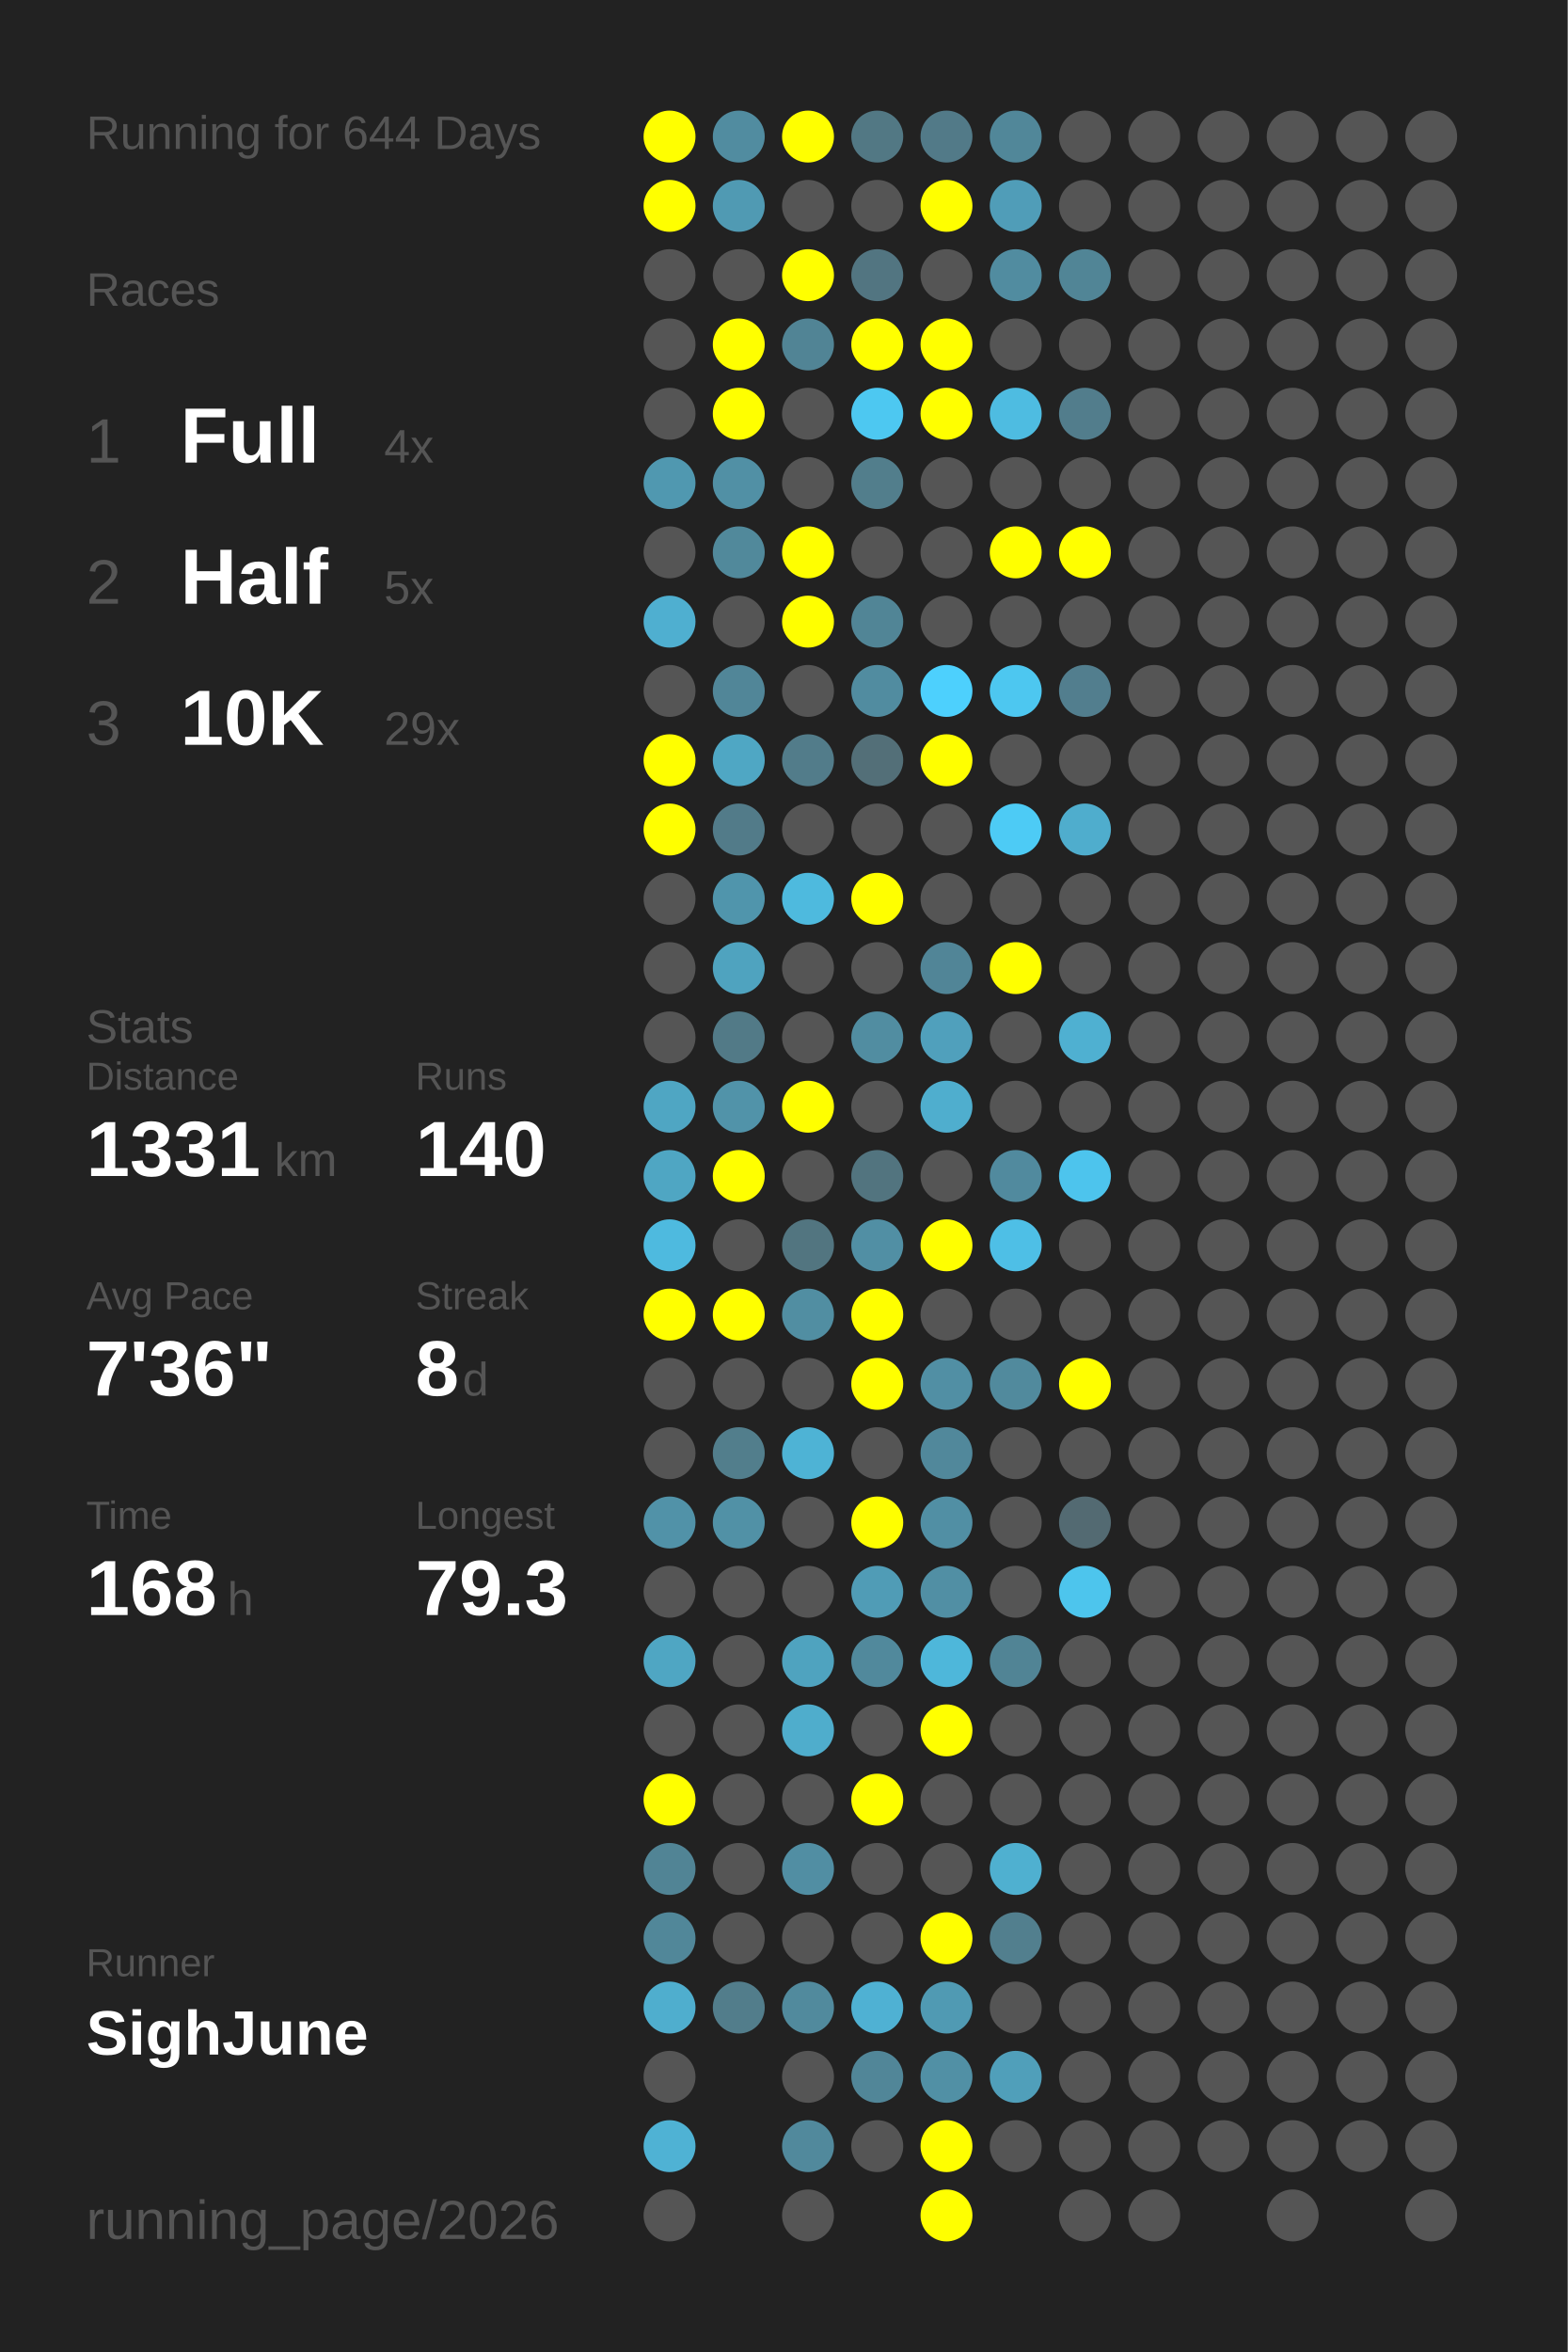
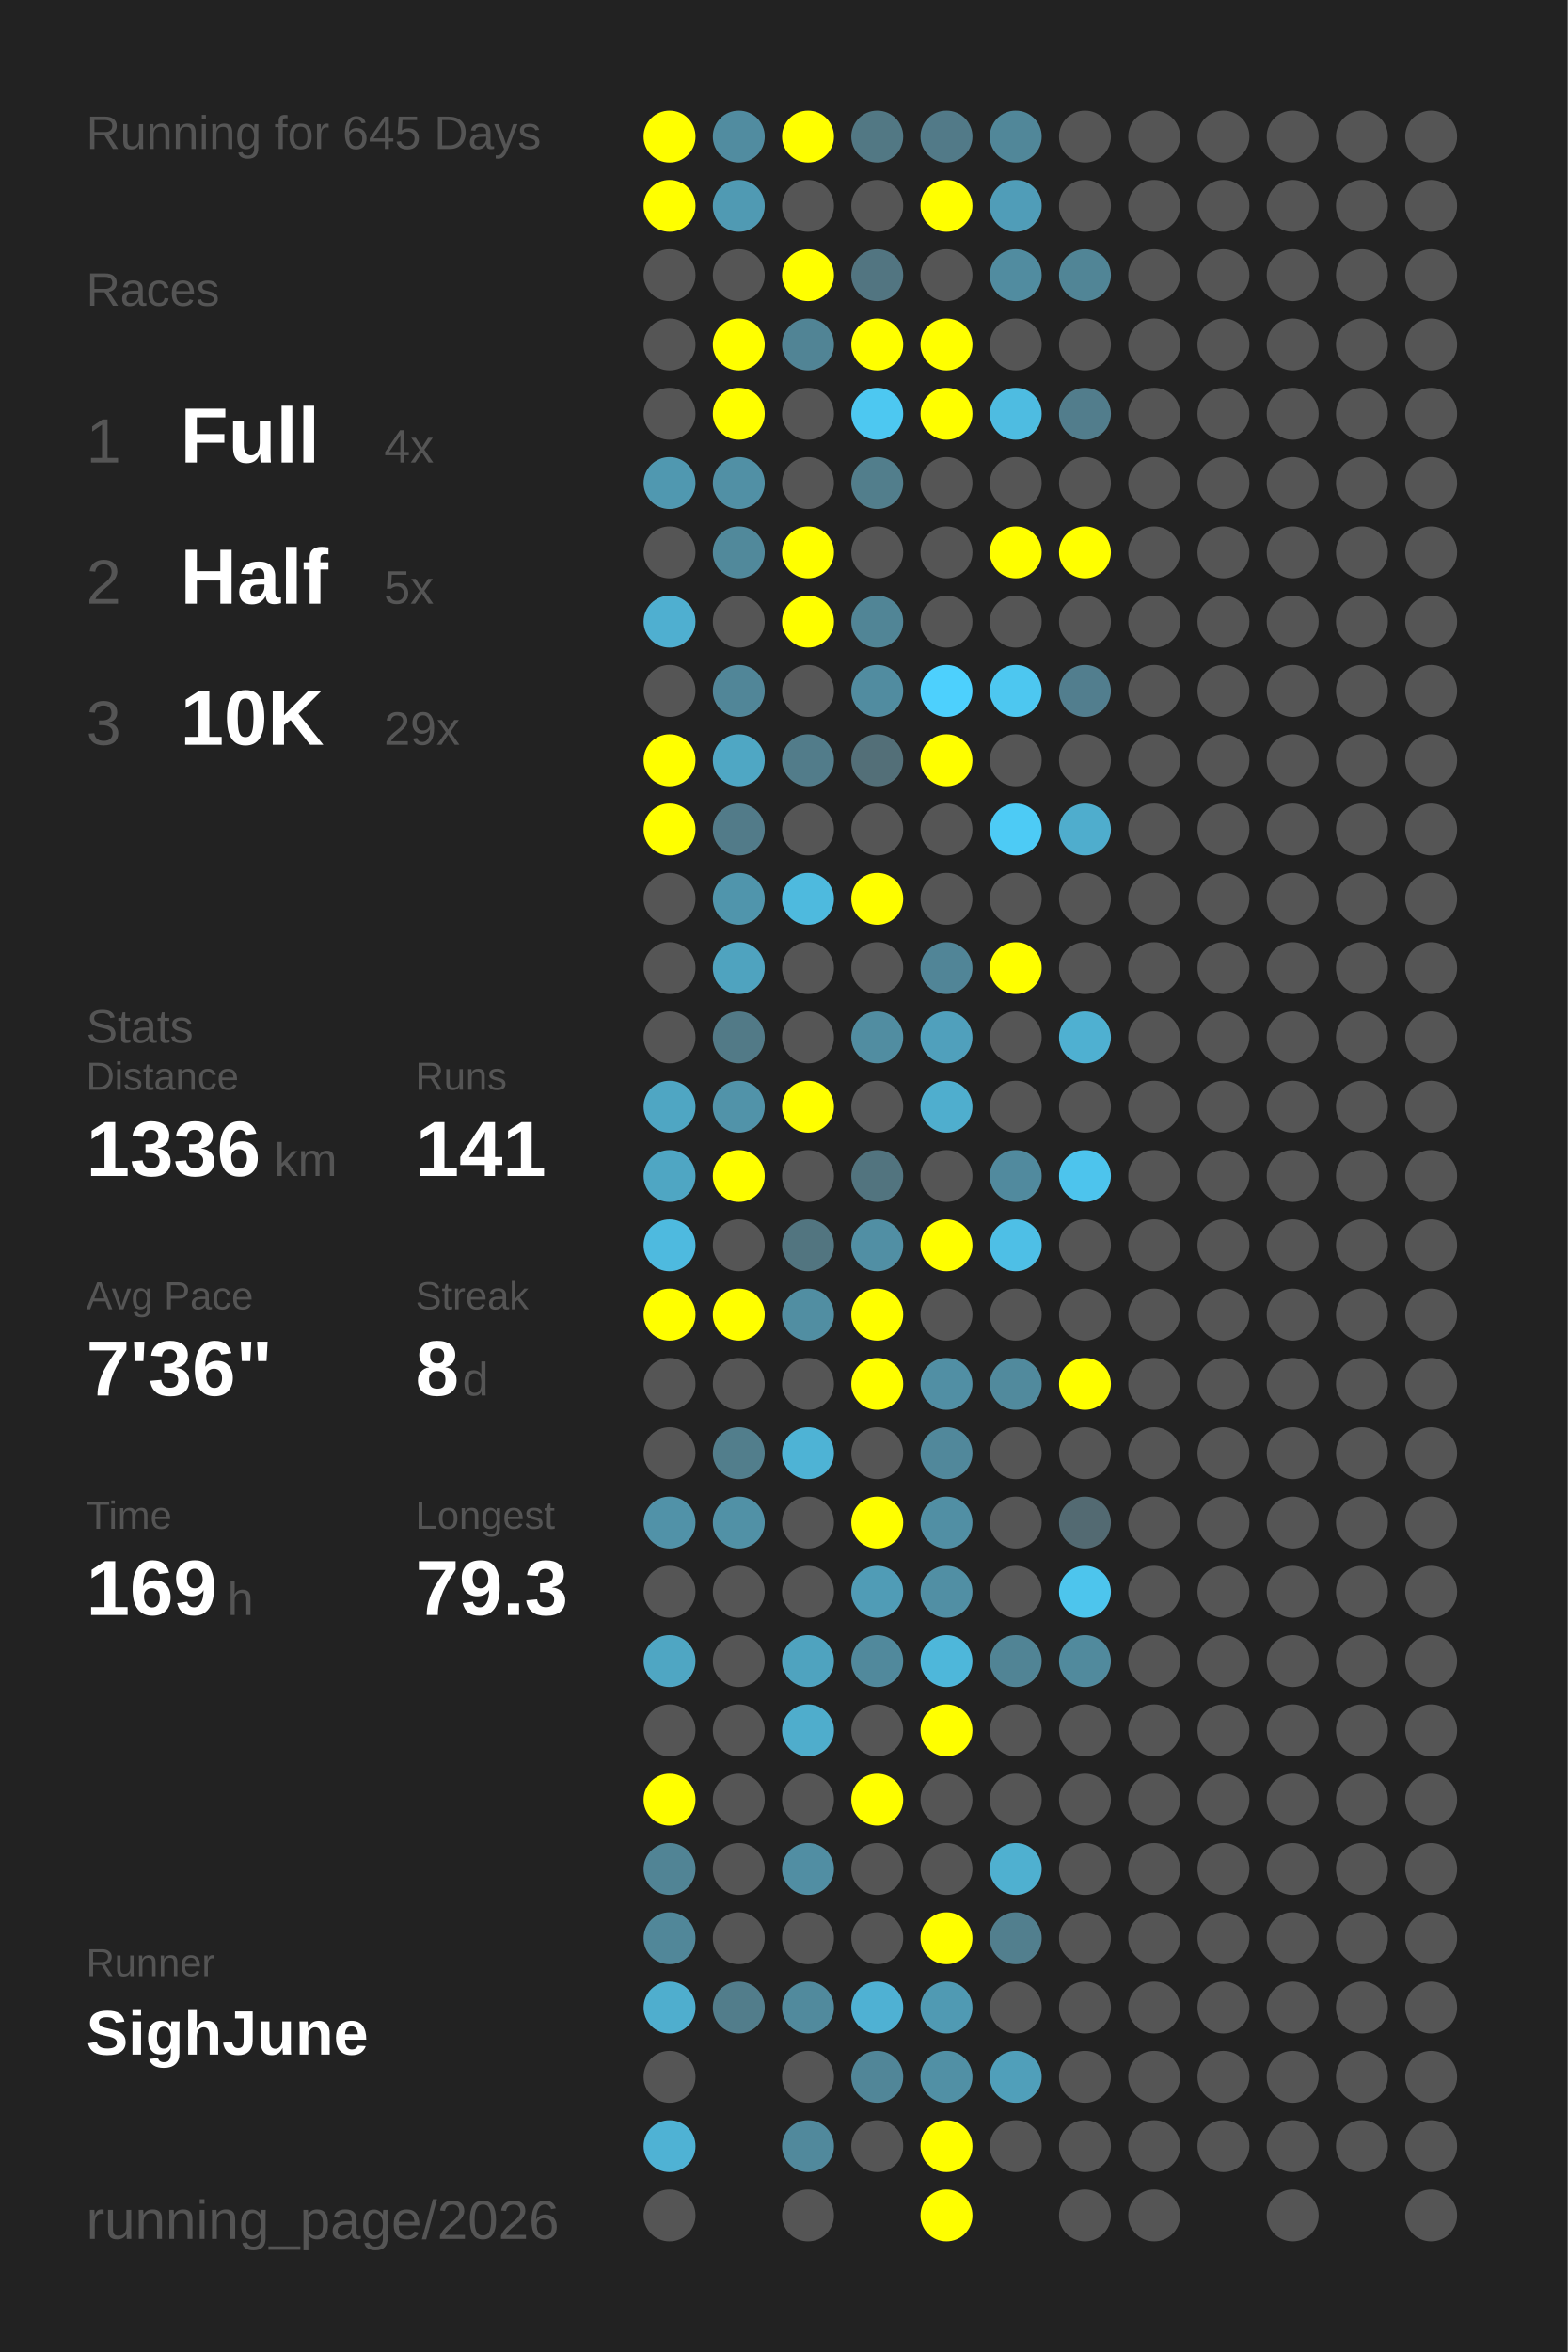
<svg xmlns="http://www.w3.org/2000/svg" baseProfile="full" height="300mm" version="1.1" viewBox="0,0,200,300" width="200mm">
  <defs />
  <rect fill="#222222" height="300" width="200" x="0" y="0" />
-   <text fill="#555555" style="font-size:6px; font-family:Arial;" x="11" y="19">Running for 644 Days</text>
+   <text fill="#555555" style="font-size:6px; font-family:Arial;" x="11" y="19">Running for 645 Days</text>
  <text fill="#555555" style="font-size:6px; font-family:Arial;" x="11" y="39">Races</text>
  <text fill="#555555" style="font-size:8px; font-family:Arial;" x="11" y="59">1</text>
  <text fill="#FFFFFF" style="font-size:10px; font-family:Arial; font-weight:bold;" x="23" y="59">Full</text>
  <text fill="#555555" style="font-size:6px; font-family:Arial;" x="49" y="59">4x</text>
  <text fill="#555555" style="font-size:8px; font-family:Arial;" x="11" y="77">2</text>
  <text fill="#FFFFFF" style="font-size:10px; font-family:Arial; font-weight:bold;" x="23" y="77">Half</text>
  <text fill="#555555" style="font-size:6px; font-family:Arial;" x="49" y="77">5x</text>
  <text fill="#555555" style="font-size:8px; font-family:Arial;" x="11" y="95">3</text>
  <text fill="#FFFFFF" style="font-size:10px; font-family:Arial; font-weight:bold;" x="23" y="95">10K</text>
  <text fill="#555555" style="font-size:6px; font-family:Arial;" x="49" y="95">29x</text>
  <text fill="#555555" style="font-size:6px; font-family:Arial;" x="11" y="133">Stats</text>
  <text fill="#555555" style="font-size:5px; font-family:Arial;" x="11" y="139">Distance</text>
-   <text fill="#FFFFFF" style="font-size:10px; font-family:Arial; font-weight:bold;" x="11" y="150">1331</text>
+   <text fill="#FFFFFF" style="font-size:10px; font-family:Arial; font-weight:bold;" x="11" y="150">1336</text>
  <text fill="#555555" style="font-size:6px; font-family:Arial;" x="35" y="150">km</text>
  <text fill="#555555" style="font-size:5px; font-family:Arial;" x="53" y="139">Runs</text>
-   <text fill="#FFFFFF" style="font-size:10px; font-family:Arial; font-weight:bold;" x="53" y="150">140</text>
+   <text fill="#FFFFFF" style="font-size:10px; font-family:Arial; font-weight:bold;" x="53" y="150">141</text>
  <text fill="#555555" style="font-size:5px; font-family:Arial;" x="11" y="167">Avg Pace</text>
  <text fill="#FFFFFF" style="font-size:10px; font-family:Arial; font-weight:bold;" x="11" y="178">7'36"</text>
  <text fill="#555555" style="font-size:5px; font-family:Arial;" x="53" y="167">Streak</text>
  <text fill="#FFFFFF" style="font-size:10px; font-family:Arial; font-weight:bold;" x="53" y="178">8</text>
  <text fill="#555555" style="font-size:6px; font-family:Arial;" x="59" y="178">d</text>
  <text fill="#555555" style="font-size:5px; font-family:Arial;" x="11" y="195">Time</text>
-   <text fill="#FFFFFF" style="font-size:10px; font-family:Arial; font-weight:bold;" x="11" y="206">168</text>
+   <text fill="#FFFFFF" style="font-size:10px; font-family:Arial; font-weight:bold;" x="11" y="206">169</text>
  <text fill="#555555" style="font-size:6px; font-family:Arial;" x="29" y="206">h</text>
  <text fill="#555555" style="font-size:5px; font-family:Arial;" x="53" y="195">Longest</text>
  <text fill="#FFFFFF" style="font-size:10px; font-family:Arial; font-weight:bold;" x="53" y="206">79.3</text>
  <text fill="#555555" style="font-size:5px; font-family:Arial;" x="11" y="252.065">Runner</text>
  <text fill="#FFFFFF" style="font-size:8px; font-family:Arial; font-weight:bold;" x="11" y="262.065">SighJune</text>
  <text fill="#555555" style="font-size:7px; font-family:Arial;" x="11" y="285.581">running_page/2026</text>
  <circle cx="85.417" cy="17.419" fill="#FFFF00" r="3.312" />
  <circle cx="85.417" cy="26.258" fill="#FFFF00" r="3.312" />
  <circle cx="85.417" cy="35.097" fill="#555555" r="3.312" />
  <circle cx="85.417" cy="43.935" fill="#555555" r="3.312" />
  <circle cx="85.417" cy="52.774" fill="#555555" r="3.312" />
  <circle cx="85.417" cy="61.613" fill="#5098b0" r="3.312" />
  <circle cx="85.417" cy="70.452" fill="#555555" r="3.312" />
  <circle cx="85.417" cy="79.29" fill="#4fafd0" r="3.312" />
  <circle cx="85.417" cy="88.129" fill="#555555" r="3.312" />
  <circle cx="85.417" cy="96.968" fill="#FFFF00" r="3.312" />
  <circle cx="85.417" cy="105.806" fill="#FFFF00" r="3.312" />
  <circle cx="85.417" cy="114.645" fill="#555555" r="3.312" />
  <circle cx="85.417" cy="123.484" fill="#555555" r="3.312" />
  <circle cx="85.417" cy="132.323" fill="#555555" r="3.312" />
  <circle cx="85.417" cy="141.161" fill="#4fa6c3" r="3.312" />
  <circle cx="85.417" cy="150" fill="#4fa6c3" r="3.312" />
  <circle cx="85.417" cy="158.839" fill="#4ebadf" r="3.312" />
  <circle cx="85.417" cy="167.677" fill="#FFFF00" r="3.312" />
  <circle cx="85.417" cy="176.516" fill="#555555" r="3.312" />
  <circle cx="85.417" cy="185.355" fill="#555555" r="3.312" />
  <circle cx="85.417" cy="194.194" fill="#5192a8" r="3.312" />
  <circle cx="85.417" cy="203.032" fill="#555555" r="3.312" />
  <circle cx="85.417" cy="211.871" fill="#4fa6c3" r="3.312" />
  <circle cx="85.417" cy="220.71" fill="#555555" r="3.312" />
  <circle cx="85.417" cy="229.548" fill="#FFFF00" r="3.312" />
  <circle cx="85.417" cy="238.387" fill="#518495" r="3.312" />
  <circle cx="85.417" cy="247.226" fill="#518799" r="3.312" />
  <circle cx="85.417" cy="256.065" fill="#4faece" r="3.312" />
  <circle cx="85.417" cy="264.903" fill="#555555" r="3.312" />
  <circle cx="85.417" cy="273.742" fill="#4fb2d4" r="3.312" />
  <circle cx="85.417" cy="282.581" fill="#555555" r="3.312" />
  <circle cx="94.25" cy="17.419" fill="#518ca0" r="3.312" />
  <circle cx="94.25" cy="26.258" fill="#509ab3" r="3.312" />
  <circle cx="94.25" cy="35.097" fill="#555555" r="3.312" />
  <circle cx="94.25" cy="43.935" fill="#FFFF00" r="3.312" />
  <circle cx="94.25" cy="52.774" fill="#FFFF00" r="3.312" />
  <circle cx="94.25" cy="61.613" fill="#5190a5" r="3.312" />
  <circle cx="94.25" cy="70.452" fill="#51899b" r="3.312" />
  <circle cx="94.25" cy="79.29" fill="#555555" r="3.312" />
  <circle cx="94.25" cy="88.129" fill="#518698" r="3.312" />
  <circle cx="94.25" cy="96.968" fill="#4fa7c4" r="3.312" />
  <circle cx="94.25" cy="105.806" fill="#527b89" r="3.312" />
  <circle cx="94.25" cy="114.645" fill="#5095ac" r="3.312" />
  <circle cx="94.25" cy="123.484" fill="#4fa3bf" r="3.312" />
  <circle cx="94.25" cy="132.323" fill="#527a87" r="3.312" />
  <circle cx="94.25" cy="141.161" fill="#5193a9" r="3.312" />
  <circle cx="94.25" cy="150" fill="#FFFF00" r="3.312" />
  <circle cx="94.25" cy="158.839" fill="#555555" r="3.312" />
  <circle cx="94.25" cy="167.677" fill="#FFFF00" r="3.312" />
  <circle cx="94.25" cy="176.516" fill="#555555" r="3.312" />
  <circle cx="94.25" cy="185.355" fill="#527e8c" r="3.312" />
  <circle cx="94.25" cy="194.194" fill="#5191a6" r="3.312" />
  <circle cx="94.25" cy="203.032" fill="#555555" r="3.312" />
  <circle cx="94.25" cy="211.871" fill="#555555" r="3.312" />
  <circle cx="94.25" cy="220.71" fill="#555555" r="3.312" />
  <circle cx="94.25" cy="229.548" fill="#555555" r="3.312" />
  <circle cx="94.25" cy="238.387" fill="#555555" r="3.312" />
  <circle cx="94.25" cy="247.226" fill="#555555" r="3.312" />
  <circle cx="94.25" cy="256.065" fill="#527d8b" r="3.312" />
  <circle cx="103.083" cy="17.419" fill="#FFFF00" r="3.312" />
  <circle cx="103.083" cy="26.258" fill="#555555" r="3.312" />
  <circle cx="103.083" cy="35.097" fill="#FFFF00" r="3.312" />
  <circle cx="103.083" cy="43.935" fill="#518495" r="3.312" />
  <circle cx="103.083" cy="52.774" fill="#555555" r="3.312" />
  <circle cx="103.083" cy="61.613" fill="#555555" r="3.312" />
  <circle cx="103.083" cy="70.452" fill="#FFFF00" r="3.312" />
  <circle cx="103.083" cy="79.29" fill="#FFFF00" r="3.312" />
  <circle cx="103.083" cy="88.129" fill="#555555" r="3.312" />
  <circle cx="103.083" cy="96.968" fill="#527c8a" r="3.312" />
  <circle cx="103.083" cy="105.806" fill="#555555" r="3.312" />
  <circle cx="103.083" cy="114.645" fill="#4ebade" r="3.312" />
  <circle cx="103.083" cy="123.484" fill="#555555" r="3.312" />
  <circle cx="103.083" cy="132.323" fill="#555555" r="3.312" />
  <circle cx="103.083" cy="141.161" fill="#FFFF00" r="3.312" />
  <circle cx="103.083" cy="150" fill="#555555" r="3.312" />
  <circle cx="103.083" cy="158.839" fill="#527580" r="3.312" />
  <circle cx="103.083" cy="167.677" fill="#518ea2" r="3.312" />
  <circle cx="103.083" cy="176.516" fill="#555555" r="3.312" />
  <circle cx="103.083" cy="185.355" fill="#4eb3d5" r="3.312" />
  <circle cx="103.083" cy="194.194" fill="#555555" r="3.312" />
  <circle cx="103.083" cy="203.032" fill="#555555" r="3.312" />
  <circle cx="103.083" cy="211.871" fill="#4fa3bf" r="3.312" />
  <circle cx="103.083" cy="220.71" fill="#4fadcc" r="3.312" />
  <circle cx="103.083" cy="229.548" fill="#555555" r="3.312" />
  <circle cx="103.083" cy="238.387" fill="#518ea3" r="3.312" />
  <circle cx="103.083" cy="247.226" fill="#555555" r="3.312" />
  <circle cx="103.083" cy="256.065" fill="#518a9d" r="3.312" />
  <circle cx="103.083" cy="264.903" fill="#555555" r="3.312" />
  <circle cx="103.083" cy="273.742" fill="#51899c" r="3.312" />
  <circle cx="103.083" cy="282.581" fill="#555555" r="3.312" />
  <circle cx="111.917" cy="17.419" fill="#527884" r="3.312" />
  <circle cx="111.917" cy="26.258" fill="#555555" r="3.312" />
  <circle cx="111.917" cy="35.097" fill="#527581" r="3.312" />
  <circle cx="111.917" cy="43.935" fill="#FFFF00" r="3.312" />
  <circle cx="111.917" cy="52.774" fill="#4dc8f1" r="3.312" />
  <circle cx="111.917" cy="61.613" fill="#527e8c" r="3.312" />
  <circle cx="111.917" cy="70.452" fill="#555555" r="3.312" />
  <circle cx="111.917" cy="79.29" fill="#518596" r="3.312" />
  <circle cx="111.917" cy="88.129" fill="#518ca0" r="3.312" />
  <circle cx="111.917" cy="96.968" fill="#536f78" r="3.312" />
  <circle cx="111.917" cy="105.806" fill="#555555" r="3.312" />
  <circle cx="111.917" cy="114.645" fill="#FFFF00" r="3.312" />
  <circle cx="111.917" cy="123.484" fill="#555555" r="3.312" />
  <circle cx="111.917" cy="132.323" fill="#518da1" r="3.312" />
  <circle cx="111.917" cy="141.161" fill="#555555" r="3.312" />
  <circle cx="111.917" cy="150" fill="#52747f" r="3.312" />
  <circle cx="111.917" cy="158.839" fill="#518fa4" r="3.312" />
  <circle cx="111.917" cy="167.677" fill="#FFFF00" r="3.312" />
  <circle cx="111.917" cy="176.516" fill="#FFFF00" r="3.312" />
  <circle cx="111.917" cy="185.355" fill="#555555" r="3.312" />
  <circle cx="111.917" cy="194.194" fill="#FFFF00" r="3.312" />
  <circle cx="111.917" cy="203.032" fill="#509cb6" r="3.312" />
  <circle cx="111.917" cy="211.871" fill="#51899c" r="3.312" />
  <circle cx="111.917" cy="220.71" fill="#555555" r="3.312" />
  <circle cx="111.917" cy="229.548" fill="#FFFF00" r="3.312" />
  <circle cx="111.917" cy="238.387" fill="#555555" r="3.312" />
  <circle cx="111.917" cy="247.226" fill="#555555" r="3.312" />
  <circle cx="111.917" cy="256.065" fill="#4fb1d3" r="3.312" />
  <circle cx="111.917" cy="264.903" fill="#518698" r="3.312" />
  <circle cx="111.917" cy="273.742" fill="#555555" r="3.312" />
  <circle cx="120.75" cy="17.419" fill="#527a88" r="3.312" />
  <circle cx="120.75" cy="26.258" fill="#FFFF00" r="3.312" />
  <circle cx="120.75" cy="35.097" fill="#555555" r="3.312" />
  <circle cx="120.75" cy="43.935" fill="#FFFF00" r="3.312" />
  <circle cx="120.75" cy="52.774" fill="#FFFF00" r="3.312" />
  <circle cx="120.75" cy="61.613" fill="#555555" r="3.312" />
  <circle cx="120.75" cy="70.452" fill="#555555" r="3.312" />
  <circle cx="120.75" cy="79.29" fill="#555555" r="3.312" />
  <circle cx="120.75" cy="88.129" fill="#4dd0fd" r="3.312" />
  <circle cx="120.75" cy="96.968" fill="#FFFF00" r="3.312" />
  <circle cx="120.75" cy="105.806" fill="#555555" r="3.312" />
  <circle cx="120.75" cy="114.645" fill="#555555" r="3.312" />
  <circle cx="120.75" cy="123.484" fill="#518597" r="3.312" />
  <circle cx="120.75" cy="132.323" fill="#50a0bc" r="3.312" />
  <circle cx="120.75" cy="141.161" fill="#4faece" r="3.312" />
  <circle cx="120.75" cy="150" fill="#555555" r="3.312" />
  <circle cx="120.75" cy="158.839" fill="#FFFF00" r="3.312" />
  <circle cx="120.75" cy="167.677" fill="#555555" r="3.312" />
  <circle cx="120.75" cy="176.516" fill="#518fa4" r="3.312" />
  <circle cx="120.75" cy="185.355" fill="#51889b" r="3.312" />
  <circle cx="120.75" cy="194.194" fill="#518fa4" r="3.312" />
  <circle cx="120.75" cy="203.032" fill="#518fa4" r="3.312" />
  <circle cx="120.75" cy="211.871" fill="#4eb7da" r="3.312" />
  <circle cx="120.75" cy="220.71" fill="#FFFF00" r="3.312" />
  <circle cx="120.75" cy="229.548" fill="#555555" r="3.312" />
  <circle cx="120.75" cy="238.387" fill="#555555" r="3.312" />
  <circle cx="120.75" cy="247.226" fill="#FFFF00" r="3.312" />
  <circle cx="120.75" cy="256.065" fill="#509ab3" r="3.312" />
  <circle cx="120.75" cy="264.903" fill="#5190a5" r="3.312" />
  <circle cx="120.75" cy="273.742" fill="#FFFF00" r="3.312" />
  <circle cx="120.75" cy="282.581" fill="#FFFF00" r="3.312" />
  <circle cx="129.583" cy="17.419" fill="#518799" r="3.312" />
  <circle cx="129.583" cy="26.258" fill="#509db8" r="3.312" />
  <circle cx="129.583" cy="35.097" fill="#518ca0" r="3.312" />
  <circle cx="129.583" cy="43.935" fill="#555555" r="3.312" />
  <circle cx="129.583" cy="52.774" fill="#4ebce1" r="3.312" />
  <circle cx="129.583" cy="61.613" fill="#555555" r="3.312" />
  <circle cx="129.583" cy="70.452" fill="#FFFF00" r="3.312" />
  <circle cx="129.583" cy="79.29" fill="#555555" r="3.312" />
  <circle cx="129.583" cy="88.129" fill="#4dc7f0" r="3.312" />
  <circle cx="129.583" cy="96.968" fill="#555555" r="3.312" />
  <circle cx="129.583" cy="105.806" fill="#4dcbf5" r="3.312" />
  <circle cx="129.583" cy="114.645" fill="#555555" r="3.312" />
  <circle cx="129.583" cy="123.484" fill="#FFFF00" r="3.312" />
  <circle cx="129.583" cy="132.323" fill="#555555" r="3.312" />
  <circle cx="129.583" cy="141.161" fill="#555555" r="3.312" />
  <circle cx="129.583" cy="150" fill="#518a9e" r="3.312" />
  <circle cx="129.583" cy="158.839" fill="#4ebfe6" r="3.312" />
  <circle cx="129.583" cy="167.677" fill="#555555" r="3.312" />
  <circle cx="129.583" cy="176.516" fill="#518a9d" r="3.312" />
  <circle cx="129.583" cy="185.355" fill="#555555" r="3.312" />
  <circle cx="129.583" cy="194.194" fill="#555555" r="3.312" />
  <circle cx="129.583" cy="203.032" fill="#555555" r="3.312" />
  <circle cx="129.583" cy="211.871" fill="#518495" r="3.312" />
  <circle cx="129.583" cy="220.71" fill="#555555" r="3.312" />
  <circle cx="129.583" cy="229.548" fill="#555555" r="3.312" />
  <circle cx="129.583" cy="238.387" fill="#4fb0d0" r="3.312" />
  <circle cx="129.583" cy="247.226" fill="#527f8e" r="3.312" />
  <circle cx="129.583" cy="256.065" fill="#555555" r="3.312" />
  <circle cx="129.583" cy="264.903" fill="#509fba" r="3.312" />
  <circle cx="129.583" cy="273.742" fill="#555555" r="3.312" />
  <circle cx="138.417" cy="17.419" fill="#555555" r="3.312" />
  <circle cx="138.417" cy="26.258" fill="#555555" r="3.312" />
  <circle cx="138.417" cy="35.097" fill="#518596" r="3.312" />
  <circle cx="138.417" cy="43.935" fill="#555555" r="3.312" />
  <circle cx="138.417" cy="52.774" fill="#527d8c" r="3.312" />
  <circle cx="138.417" cy="61.613" fill="#555555" r="3.312" />
  <circle cx="138.417" cy="70.452" fill="#FFFF00" r="3.312" />
  <circle cx="138.417" cy="79.29" fill="#555555" r="3.312" />
  <circle cx="138.417" cy="88.129" fill="#527e8e" r="3.312" />
  <circle cx="138.417" cy="96.968" fill="#555555" r="3.312" />
  <circle cx="138.417" cy="105.806" fill="#4fadcd" r="3.312" />
  <circle cx="138.417" cy="114.645" fill="#555555" r="3.312" />
  <circle cx="138.417" cy="123.484" fill="#555555" r="3.312" />
  <circle cx="138.417" cy="132.323" fill="#4fb0d1" r="3.312" />
  <circle cx="138.417" cy="141.161" fill="#555555" r="3.312" />
  <circle cx="138.417" cy="150" fill="#4dc4ed" r="3.312" />
  <circle cx="138.417" cy="158.839" fill="#555555" r="3.312" />
  <circle cx="138.417" cy="167.677" fill="#555555" r="3.312" />
  <circle cx="138.417" cy="176.516" fill="#FFFF00" r="3.312" />
  <circle cx="138.417" cy="185.355" fill="#555555" r="3.312" />
  <circle cx="138.417" cy="194.194" fill="#536a72" r="3.312" />
  <circle cx="138.417" cy="203.032" fill="#4dc5ed" r="3.312" />
-   <circle cx="138.417" cy="211.871" fill="#555555" r="3.312" />
+   <circle cx="138.417" cy="211.871" fill="#518a9d" r="3.312" />
  <circle cx="138.417" cy="220.71" fill="#555555" r="3.312" />
  <circle cx="138.417" cy="229.548" fill="#555555" r="3.312" />
  <circle cx="138.417" cy="238.387" fill="#555555" r="3.312" />
  <circle cx="138.417" cy="247.226" fill="#555555" r="3.312" />
  <circle cx="138.417" cy="256.065" fill="#555555" r="3.312" />
  <circle cx="138.417" cy="264.903" fill="#555555" r="3.312" />
  <circle cx="138.417" cy="273.742" fill="#555555" r="3.312" />
  <circle cx="138.417" cy="282.581" fill="#555555" r="3.312" />
  <circle cx="147.25" cy="17.419" fill="#555555" r="3.312" />
  <circle cx="147.25" cy="26.258" fill="#555555" r="3.312" />
  <circle cx="147.25" cy="35.097" fill="#555555" r="3.312" />
  <circle cx="147.25" cy="43.935" fill="#555555" r="3.312" />
  <circle cx="147.25" cy="52.774" fill="#555555" r="3.312" />
  <circle cx="147.25" cy="61.613" fill="#555555" r="3.312" />
  <circle cx="147.25" cy="70.452" fill="#555555" r="3.312" />
  <circle cx="147.25" cy="79.29" fill="#555555" r="3.312" />
  <circle cx="147.25" cy="88.129" fill="#555555" r="3.312" />
  <circle cx="147.25" cy="96.968" fill="#555555" r="3.312" />
  <circle cx="147.25" cy="105.806" fill="#555555" r="3.312" />
  <circle cx="147.25" cy="114.645" fill="#555555" r="3.312" />
  <circle cx="147.25" cy="123.484" fill="#555555" r="3.312" />
  <circle cx="147.25" cy="132.323" fill="#555555" r="3.312" />
  <circle cx="147.25" cy="141.161" fill="#555555" r="3.312" />
  <circle cx="147.25" cy="150" fill="#555555" r="3.312" />
  <circle cx="147.25" cy="158.839" fill="#555555" r="3.312" />
  <circle cx="147.25" cy="167.677" fill="#555555" r="3.312" />
  <circle cx="147.25" cy="176.516" fill="#555555" r="3.312" />
  <circle cx="147.25" cy="185.355" fill="#555555" r="3.312" />
  <circle cx="147.25" cy="194.194" fill="#555555" r="3.312" />
  <circle cx="147.25" cy="203.032" fill="#555555" r="3.312" />
  <circle cx="147.25" cy="211.871" fill="#555555" r="3.312" />
  <circle cx="147.25" cy="220.71" fill="#555555" r="3.312" />
  <circle cx="147.25" cy="229.548" fill="#555555" r="3.312" />
  <circle cx="147.25" cy="238.387" fill="#555555" r="3.312" />
  <circle cx="147.25" cy="247.226" fill="#555555" r="3.312" />
  <circle cx="147.25" cy="256.065" fill="#555555" r="3.312" />
  <circle cx="147.25" cy="264.903" fill="#555555" r="3.312" />
  <circle cx="147.25" cy="273.742" fill="#555555" r="3.312" />
  <circle cx="147.25" cy="282.581" fill="#555555" r="3.312" />
  <circle cx="156.083" cy="17.419" fill="#555555" r="3.312" />
  <circle cx="156.083" cy="26.258" fill="#555555" r="3.312" />
  <circle cx="156.083" cy="35.097" fill="#555555" r="3.312" />
  <circle cx="156.083" cy="43.935" fill="#555555" r="3.312" />
  <circle cx="156.083" cy="52.774" fill="#555555" r="3.312" />
  <circle cx="156.083" cy="61.613" fill="#555555" r="3.312" />
  <circle cx="156.083" cy="70.452" fill="#555555" r="3.312" />
  <circle cx="156.083" cy="79.29" fill="#555555" r="3.312" />
  <circle cx="156.083" cy="88.129" fill="#555555" r="3.312" />
  <circle cx="156.083" cy="96.968" fill="#555555" r="3.312" />
  <circle cx="156.083" cy="105.806" fill="#555555" r="3.312" />
  <circle cx="156.083" cy="114.645" fill="#555555" r="3.312" />
  <circle cx="156.083" cy="123.484" fill="#555555" r="3.312" />
  <circle cx="156.083" cy="132.323" fill="#555555" r="3.312" />
  <circle cx="156.083" cy="141.161" fill="#555555" r="3.312" />
  <circle cx="156.083" cy="150" fill="#555555" r="3.312" />
  <circle cx="156.083" cy="158.839" fill="#555555" r="3.312" />
  <circle cx="156.083" cy="167.677" fill="#555555" r="3.312" />
  <circle cx="156.083" cy="176.516" fill="#555555" r="3.312" />
  <circle cx="156.083" cy="185.355" fill="#555555" r="3.312" />
  <circle cx="156.083" cy="194.194" fill="#555555" r="3.312" />
  <circle cx="156.083" cy="203.032" fill="#555555" r="3.312" />
  <circle cx="156.083" cy="211.871" fill="#555555" r="3.312" />
  <circle cx="156.083" cy="220.71" fill="#555555" r="3.312" />
  <circle cx="156.083" cy="229.548" fill="#555555" r="3.312" />
  <circle cx="156.083" cy="238.387" fill="#555555" r="3.312" />
  <circle cx="156.083" cy="247.226" fill="#555555" r="3.312" />
  <circle cx="156.083" cy="256.065" fill="#555555" r="3.312" />
  <circle cx="156.083" cy="264.903" fill="#555555" r="3.312" />
  <circle cx="156.083" cy="273.742" fill="#555555" r="3.312" />
  <circle cx="164.917" cy="17.419" fill="#555555" r="3.312" />
  <circle cx="164.917" cy="26.258" fill="#555555" r="3.312" />
  <circle cx="164.917" cy="35.097" fill="#555555" r="3.312" />
  <circle cx="164.917" cy="43.935" fill="#555555" r="3.312" />
  <circle cx="164.917" cy="52.774" fill="#555555" r="3.312" />
  <circle cx="164.917" cy="61.613" fill="#555555" r="3.312" />
  <circle cx="164.917" cy="70.452" fill="#555555" r="3.312" />
  <circle cx="164.917" cy="79.29" fill="#555555" r="3.312" />
  <circle cx="164.917" cy="88.129" fill="#555555" r="3.312" />
  <circle cx="164.917" cy="96.968" fill="#555555" r="3.312" />
  <circle cx="164.917" cy="105.806" fill="#555555" r="3.312" />
  <circle cx="164.917" cy="114.645" fill="#555555" r="3.312" />
  <circle cx="164.917" cy="123.484" fill="#555555" r="3.312" />
  <circle cx="164.917" cy="132.323" fill="#555555" r="3.312" />
  <circle cx="164.917" cy="141.161" fill="#555555" r="3.312" />
  <circle cx="164.917" cy="150" fill="#555555" r="3.312" />
  <circle cx="164.917" cy="158.839" fill="#555555" r="3.312" />
  <circle cx="164.917" cy="167.677" fill="#555555" r="3.312" />
  <circle cx="164.917" cy="176.516" fill="#555555" r="3.312" />
  <circle cx="164.917" cy="185.355" fill="#555555" r="3.312" />
  <circle cx="164.917" cy="194.194" fill="#555555" r="3.312" />
  <circle cx="164.917" cy="203.032" fill="#555555" r="3.312" />
  <circle cx="164.917" cy="211.871" fill="#555555" r="3.312" />
  <circle cx="164.917" cy="220.71" fill="#555555" r="3.312" />
  <circle cx="164.917" cy="229.548" fill="#555555" r="3.312" />
  <circle cx="164.917" cy="238.387" fill="#555555" r="3.312" />
  <circle cx="164.917" cy="247.226" fill="#555555" r="3.312" />
  <circle cx="164.917" cy="256.065" fill="#555555" r="3.312" />
  <circle cx="164.917" cy="264.903" fill="#555555" r="3.312" />
  <circle cx="164.917" cy="273.742" fill="#555555" r="3.312" />
  <circle cx="164.917" cy="282.581" fill="#555555" r="3.312" />
  <circle cx="173.75" cy="17.419" fill="#555555" r="3.312" />
  <circle cx="173.75" cy="26.258" fill="#555555" r="3.312" />
  <circle cx="173.75" cy="35.097" fill="#555555" r="3.312" />
  <circle cx="173.75" cy="43.935" fill="#555555" r="3.312" />
  <circle cx="173.75" cy="52.774" fill="#555555" r="3.312" />
  <circle cx="173.75" cy="61.613" fill="#555555" r="3.312" />
  <circle cx="173.75" cy="70.452" fill="#555555" r="3.312" />
  <circle cx="173.75" cy="79.29" fill="#555555" r="3.312" />
  <circle cx="173.75" cy="88.129" fill="#555555" r="3.312" />
  <circle cx="173.75" cy="96.968" fill="#555555" r="3.312" />
  <circle cx="173.75" cy="105.806" fill="#555555" r="3.312" />
  <circle cx="173.75" cy="114.645" fill="#555555" r="3.312" />
  <circle cx="173.75" cy="123.484" fill="#555555" r="3.312" />
  <circle cx="173.75" cy="132.323" fill="#555555" r="3.312" />
  <circle cx="173.75" cy="141.161" fill="#555555" r="3.312" />
  <circle cx="173.75" cy="150" fill="#555555" r="3.312" />
  <circle cx="173.75" cy="158.839" fill="#555555" r="3.312" />
  <circle cx="173.75" cy="167.677" fill="#555555" r="3.312" />
  <circle cx="173.75" cy="176.516" fill="#555555" r="3.312" />
  <circle cx="173.75" cy="185.355" fill="#555555" r="3.312" />
  <circle cx="173.75" cy="194.194" fill="#555555" r="3.312" />
  <circle cx="173.75" cy="203.032" fill="#555555" r="3.312" />
  <circle cx="173.75" cy="211.871" fill="#555555" r="3.312" />
  <circle cx="173.75" cy="220.71" fill="#555555" r="3.312" />
  <circle cx="173.75" cy="229.548" fill="#555555" r="3.312" />
  <circle cx="173.75" cy="238.387" fill="#555555" r="3.312" />
  <circle cx="173.75" cy="247.226" fill="#555555" r="3.312" />
  <circle cx="173.75" cy="256.065" fill="#555555" r="3.312" />
  <circle cx="173.75" cy="264.903" fill="#555555" r="3.312" />
  <circle cx="173.75" cy="273.742" fill="#555555" r="3.312" />
  <circle cx="182.583" cy="17.419" fill="#555555" r="3.312" />
  <circle cx="182.583" cy="26.258" fill="#555555" r="3.312" />
  <circle cx="182.583" cy="35.097" fill="#555555" r="3.312" />
  <circle cx="182.583" cy="43.935" fill="#555555" r="3.312" />
  <circle cx="182.583" cy="52.774" fill="#555555" r="3.312" />
  <circle cx="182.583" cy="61.613" fill="#555555" r="3.312" />
  <circle cx="182.583" cy="70.452" fill="#555555" r="3.312" />
  <circle cx="182.583" cy="79.29" fill="#555555" r="3.312" />
  <circle cx="182.583" cy="88.129" fill="#555555" r="3.312" />
  <circle cx="182.583" cy="96.968" fill="#555555" r="3.312" />
  <circle cx="182.583" cy="105.806" fill="#555555" r="3.312" />
  <circle cx="182.583" cy="114.645" fill="#555555" r="3.312" />
  <circle cx="182.583" cy="123.484" fill="#555555" r="3.312" />
  <circle cx="182.583" cy="132.323" fill="#555555" r="3.312" />
  <circle cx="182.583" cy="141.161" fill="#555555" r="3.312" />
  <circle cx="182.583" cy="150" fill="#555555" r="3.312" />
  <circle cx="182.583" cy="158.839" fill="#555555" r="3.312" />
  <circle cx="182.583" cy="167.677" fill="#555555" r="3.312" />
  <circle cx="182.583" cy="176.516" fill="#555555" r="3.312" />
  <circle cx="182.583" cy="185.355" fill="#555555" r="3.312" />
  <circle cx="182.583" cy="194.194" fill="#555555" r="3.312" />
  <circle cx="182.583" cy="203.032" fill="#555555" r="3.312" />
  <circle cx="182.583" cy="211.871" fill="#555555" r="3.312" />
  <circle cx="182.583" cy="220.71" fill="#555555" r="3.312" />
  <circle cx="182.583" cy="229.548" fill="#555555" r="3.312" />
  <circle cx="182.583" cy="238.387" fill="#555555" r="3.312" />
  <circle cx="182.583" cy="247.226" fill="#555555" r="3.312" />
  <circle cx="182.583" cy="256.065" fill="#555555" r="3.312" />
  <circle cx="182.583" cy="264.903" fill="#555555" r="3.312" />
  <circle cx="182.583" cy="273.742" fill="#555555" r="3.312" />
  <circle cx="182.583" cy="282.581" fill="#555555" r="3.312" />
</svg>
